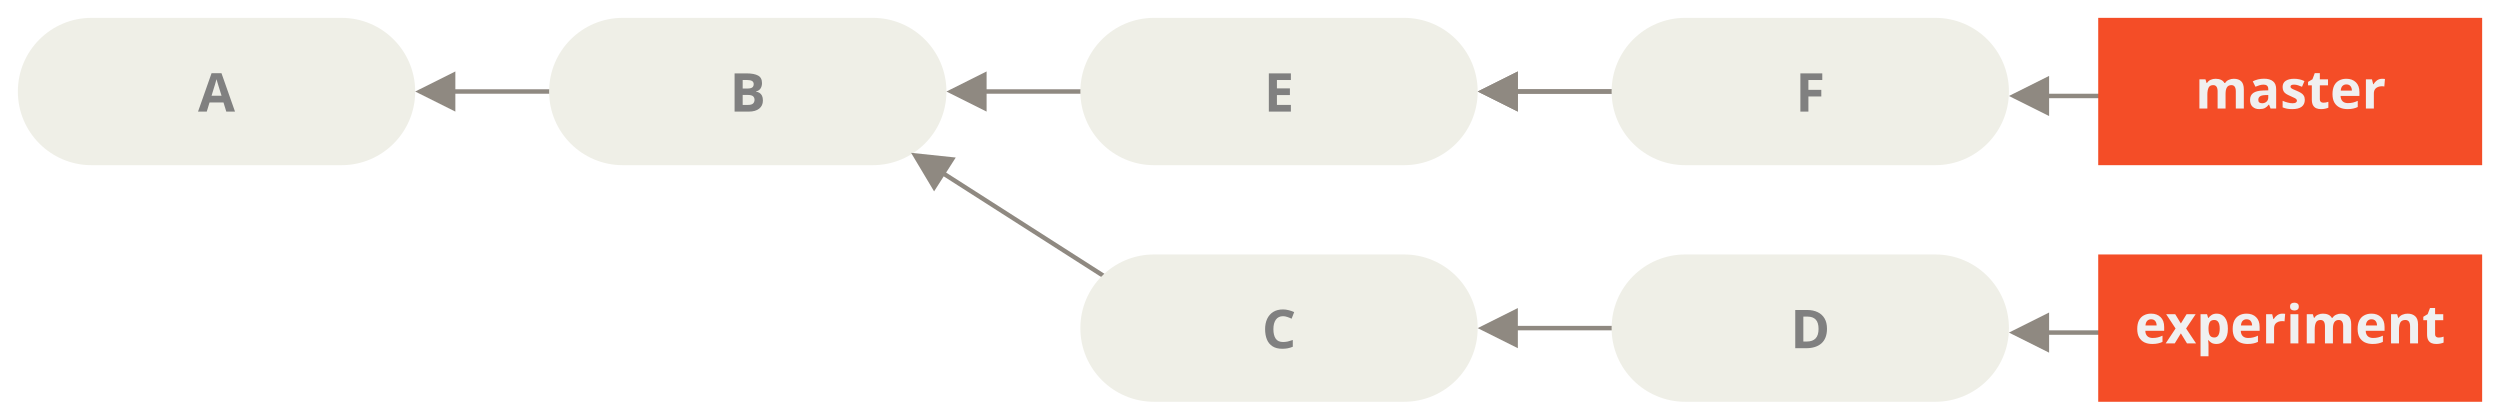
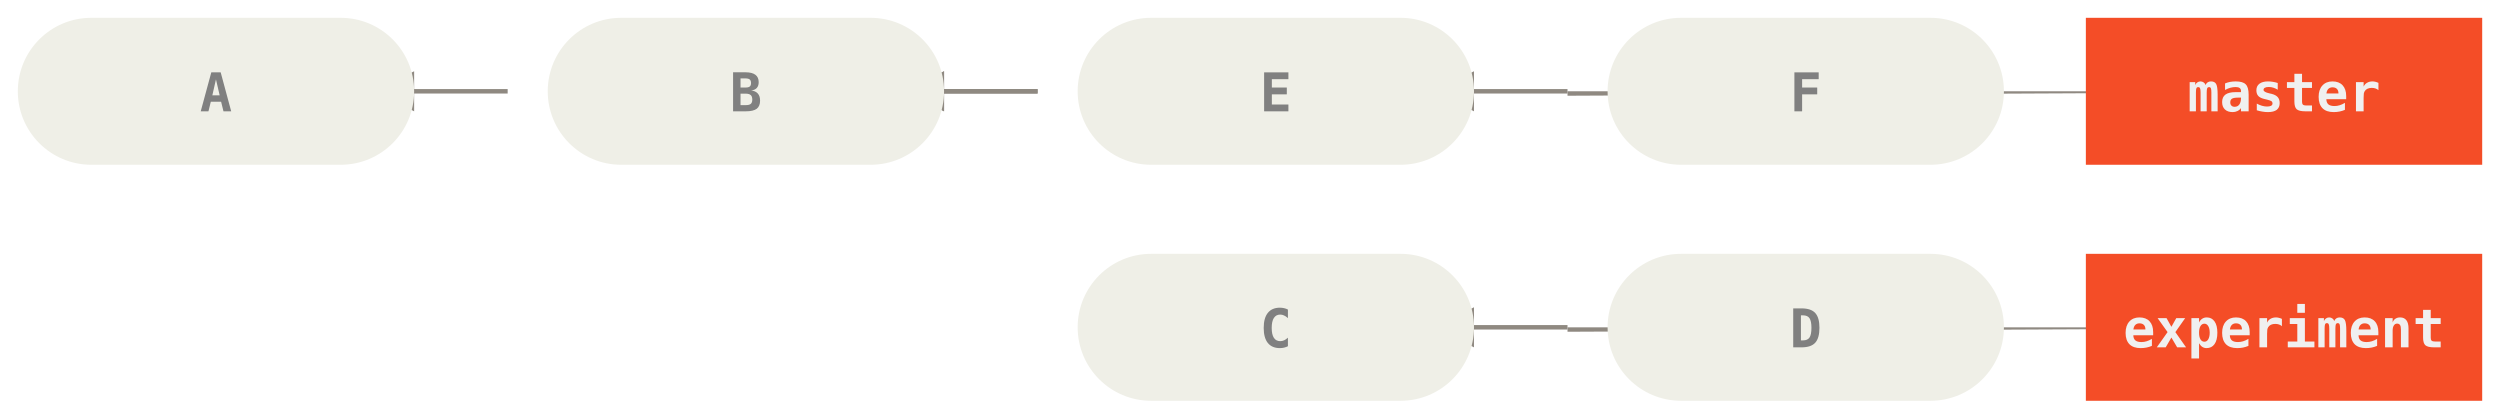
- <svg xmlns="http://www.w3.org/2000/svg" width="560" height="94" viewBox="0 0 560 94" version="1.1" id="svg1787">
-   <defs id="defs1791" />
-   <g id="g1931" transform="translate(-6,-6)">
-     <g id="brown" transform="translate(10,10)" style="fill:none;fill-rule:evenodd;stroke:none;stroke-width:1">
-       <rect id="Rectangle-1" x="0" y="0" width="89" height="33" rx="16.5" style="fill:#efefe7;fill-rule:evenodd" ry="16.5" />
-       <text font-size="12px" font-weight="700" id="C6" style="font-weight:700;font-size:12px;font-family:'Source Code Pro';text-anchor:middle;fill:#979797;fill-opacity:1;stroke:none">
-         <tspan x="44.5" y="21" id="tspan1709" style="fill:gray;fill-opacity:1">A</tspan>
-       </text>
-     </g>
-     <g id="Line-3-+-brown-4" transform="translate(99,10)" style="fill:none;fill-rule:evenodd;stroke:none;stroke-width:1">
-       <path id="Line-3" d="m 9,16 h 45 v 1 H 9 v 4 L 0,16.5 9,12 Z" style="fill:#8f8981;fill-rule:nonzero" />
-       <g id="g1720" transform="translate(30)">
-         <rect id="rect1714" x="0" y="0" width="89" height="33" rx="16.5" style="fill:#efefe7;fill-rule:evenodd" ry="16.5" />
-         <text font-size="12px" font-weight="700" id="text1718" style="font-weight:700;font-size:12px;font-family:'Source Code Pro';text-anchor:middle;fill:#979797;fill-opacity:1;stroke:none">
-           <tspan x="44.5" y="21" id="tspan1716" style="fill:gray;fill-opacity:1">B</tspan>
-         </text>
-       </g>
-     </g>
-     <g id="Line-3-+-brown-5" transform="translate(218,10)" style="fill:none;fill-rule:evenodd;stroke:none;stroke-width:1">
-       <path id="path1723" d="m 9,16 h 45 v 1 H 9 v 4 L 0,16.5 9,12 Z" style="fill:#8f8981;fill-rule:nonzero" />
-       <g id="g1731" transform="translate(30)">
-         <rect id="rect1725" x="0" y="0" width="89" height="33" rx="16.5" style="fill:#efefe7;fill-rule:evenodd" ry="16.5" />
-         <text font-size="12px" font-weight="700" id="text1729" style="font-weight:700;font-size:12px;font-family:'Source Code Pro';text-anchor:middle;fill:#979797;fill-opacity:1;stroke:none">
-           <tspan x="44.5" y="21" id="tspan1727" style="fill:gray;fill-opacity:1">E</tspan>
-         </text>
-       </g>
-     </g>
-     <g id="Line-3-+-brown-6" transform="translate(337,10)" style="fill:none;fill-rule:evenodd;stroke:none;stroke-width:1">
-       <path id="path1734" d="m 9,16 h 45 v 1 H 9 v 4 L 0,16.5 9,12 Z" style="fill:#8f8981;fill-rule:nonzero" />
-       <path id="Line-4" d="m 9,16 h 45 v 1 H 9 v 4 L 0,16.5 9,12 Z" style="fill:#8f8981;fill-rule:nonzero" />
-       <g id="g1743" transform="translate(30)">
-         <rect id="rect1737" x="0" y="0" width="89" height="33" rx="16.5" style="fill:#efefe7;fill-rule:evenodd" ry="16.5" />
-         <text font-size="12px" font-weight="700" id="text1741" style="font-weight:700;font-size:12px;font-family:'Source Code Pro';text-anchor:middle;fill:#979797;fill-opacity:1;stroke:none">
-           <tspan x="44.5" y="21" id="tspan1739" style="fill:gray;fill-opacity:1">F</tspan>
-         </text>
-       </g>
-     </g>
-     <g id="Line-3-+-brown-8" transform="translate(210,40)" style="fill:none;fill-rule:evenodd;stroke:none;stroke-width:1">
-       <path id="path1746" d="M 7.931,4.657 62.191,39.348 61.652,40.191 7.392,5.5 5.237,8.87 0.079,0.231 10.085,1.287 Z" style="fill:#8f8981;fill-rule:nonzero" />
-       <g id="g1754" transform="translate(38,23)">
-         <rect id="rect1748" x="0" y="0" width="89" height="33" rx="16.5" style="fill:#efefe7;fill-rule:evenodd" ry="16.5" />
-         <text font-size="12px" font-weight="700" id="text1752" style="font-weight:700;font-size:12px;font-family:'Source Code Pro';text-anchor:middle;fill:#979797;fill-opacity:1;stroke:none">
-           <tspan x="44.5" y="21" id="tspan1750" style="fill:gray;fill-opacity:1">C</tspan>
-         </text>
-       </g>
-     </g>
-     <g id="Line-3-+-brown-7" transform="translate(337,63)" style="fill:none;fill-rule:evenodd;stroke:none;stroke-width:1">
-       <path id="path1757" d="m 9,16 h 45 v 1 H 9 v 4 L 0,16.5 9,12 Z" style="fill:#8f8981;fill-rule:nonzero" />
-       <g id="g1765" transform="translate(30)">
-         <rect id="rect1759" x="0" y="0" width="89" height="33" rx="16.5" style="fill:#efefe7;fill-rule:evenodd" ry="16.5" />
-         <text font-size="12px" font-weight="700" id="text1763" style="font-weight:700;font-size:12px;font-family:'Source Code Pro';text-anchor:middle;fill:#979797;fill-opacity:1;stroke:none">
-           <tspan x="44.5" y="21" id="tspan1761" style="fill:gray;fill-opacity:1">D</tspan>
-         </text>
-       </g>
-     </g>
-     <g id="g1870">
-       <path id="Line-5" d="m 9,17 h 45 v 1 H 9 v 4 L 0,17.5 9,13 Z" style="fill:#8f8981;fill-rule:nonzero;stroke:none;stroke-width:1" transform="translate(456,10)" />
-       <g id="g1863">
-         <rect transform="matrix(0.8113208,0,0,1,476,10)" id="Rectangle-2" x="0" y="0" width="106" height="33" style="fill:#f44d27;fill-rule:evenodd;stroke:none;stroke-width:1" />
-         <text transform="translate(466.0997,10.316)" font-size="12px" font-weight="700" id="master" style="font-weight:700;font-size:12px;font-family:'Source Code Pro';text-anchor:middle;fill:#979797;fill-opacity:1;fill-rule:evenodd;stroke:none;stroke-width:1">
-           <tspan x="53" y="20" id="tspan1770" style="fill:#f0f0f0;fill-opacity:1">master</tspan>
-         </text>
-       </g>
-     </g>
-     <g id="g1882">
-       <path id="path1775" d="m 9,17 h 45 v 1 H 9 v 4 L 0,17.5 9,13 Z" style="fill:#8f8981;fill-rule:nonzero;stroke:none;stroke-width:1" transform="translate(456,63)" />
-       <g id="g1875">
-         <rect transform="matrix(0.8113208,0,0,1,476,63)" id="rect1777" x="0" y="0" width="106" height="33" style="fill:#f44d27;fill-rule:evenodd;stroke:none;stroke-width:1" />
-         <text transform="translate(465.9677,62.926)" font-size="12px" font-weight="700" id="text1781" style="font-weight:700;font-size:12px;font-family:'Source Code Pro';text-anchor:middle;fill:#979797;fill-opacity:1;fill-rule:evenodd;stroke:none;stroke-width:1">
-           <tspan x="53" y="20" id="tspan1779" style="fill:#f0f0f0;fill-opacity:1">experiment</tspan>
-         </text>
-       </g>
-     </g>
+ <svg xmlns="http://www.w3.org/2000/svg" version="1.1" width="1122.8" height="188" viewBox="0 0 561.4 94">
+   <path d="m93 20h21v1h-21v4l-9-4.5 9-4.5z" fill="#8f8981" />
+   <path d="m212 20h21v1h-21v4l-9-4.5 9-4.5z" fill="#8f8981" />
+   <path d="m331 20h21v1h-21v4l-9-4.5 9-4.5z" fill="#8f8981" />
+   <path d="m212 20h21v1h-21v4l-9-4.5 9-4.5z" fill="#8f8981" />
+   <path d="m331 73h21v1h-21v4l-9-4.5 9-4.5z" fill="#8f8981" />
+   <path d="m557.4 20.5h-205.4v1h--205.4v4l9-4.5-9-4.5z" fill="#8f8981" />
+   <path d="m557.4 73.5h-205.4v1h--205.4v4l9-4.5-9-4.5z" fill="#8f8981" />
+   <g>
+     <rect x="4" y="4" width="89" height="33" rx="16.5" ry="16.5" fill="#efefe7" />
+     <text font-size="12px" font-weight="700" font-family="'JetBrains Mono', 'Source Code Pro', monospace" text-anchor="middle">
+       <tspan x="48.5" y="25" fill="gray">A</tspan>
+     </text>
+   </g>
+   <g>
+     <rect x="123" y="4" width="89" height="33" rx="16.5" ry="16.5" fill="#efefe7" />
+     <text font-size="12px" font-weight="700" font-family="'JetBrains Mono', 'Source Code Pro', monospace" text-anchor="middle">
+       <tspan x="167.5" y="25" fill="gray">B</tspan>
+     </text>
+   </g>
+   <g>
+     <rect x="242" y="4" width="89" height="33" rx="16.5" ry="16.5" fill="#efefe7" />
+     <text font-size="12px" font-weight="700" font-family="'JetBrains Mono', 'Source Code Pro', monospace" text-anchor="middle">
+       <tspan x="286.5" y="25" fill="gray">E</tspan>
+     </text>
+   </g>
+   <g>
+     <rect x="361" y="4" width="89" height="33" rx="16.5" ry="16.5" fill="#efefe7" />
+     <text font-size="12px" font-weight="700" font-family="'JetBrains Mono', 'Source Code Pro', monospace" text-anchor="middle">
+       <tspan x="405.5" y="25" fill="gray">F</tspan>
+     </text>
+   </g>
+   <g>
+     <rect x="242" y="57" width="89" height="33" rx="16.5" ry="16.5" fill="#efefe7" />
+     <text font-size="12px" font-weight="700" font-family="'JetBrains Mono', 'Source Code Pro', monospace" text-anchor="middle">
+       <tspan x="286.5" y="78" fill="gray">C</tspan>
+     </text>
+   </g>
+   <g>
+     <rect x="361" y="57" width="89" height="33" rx="16.5" ry="16.5" fill="#efefe7" />
+     <text font-size="12px" font-weight="700" font-family="'JetBrains Mono', 'Source Code Pro', monospace" text-anchor="middle">
+       <tspan x="405.5" y="78" fill="gray">D</tspan>
+     </text>
+   </g>
+   <g>
+     <rect x="468.4" y="4" width="89" height="33" fill="#f44d27" />
+     <text font-size="12px" font-weight="700" font-family="'JetBrains Mono', 'Source Code Pro', monospace" text-anchor="middle">
+       <tspan x="512.9" y="25" fill="#f0f0f0">master</tspan>
+     </text>
+   </g>
+   <g>
+     <rect x="468.4" y="57" width="89" height="33" fill="#f44d27" />
+     <text font-size="12px" font-weight="700" font-family="'JetBrains Mono', 'Source Code Pro', monospace" text-anchor="middle">
+       <tspan x="512.9" y="78" fill="#f0f0f0">experiment</tspan>
+     </text>
  </g>
</svg>
